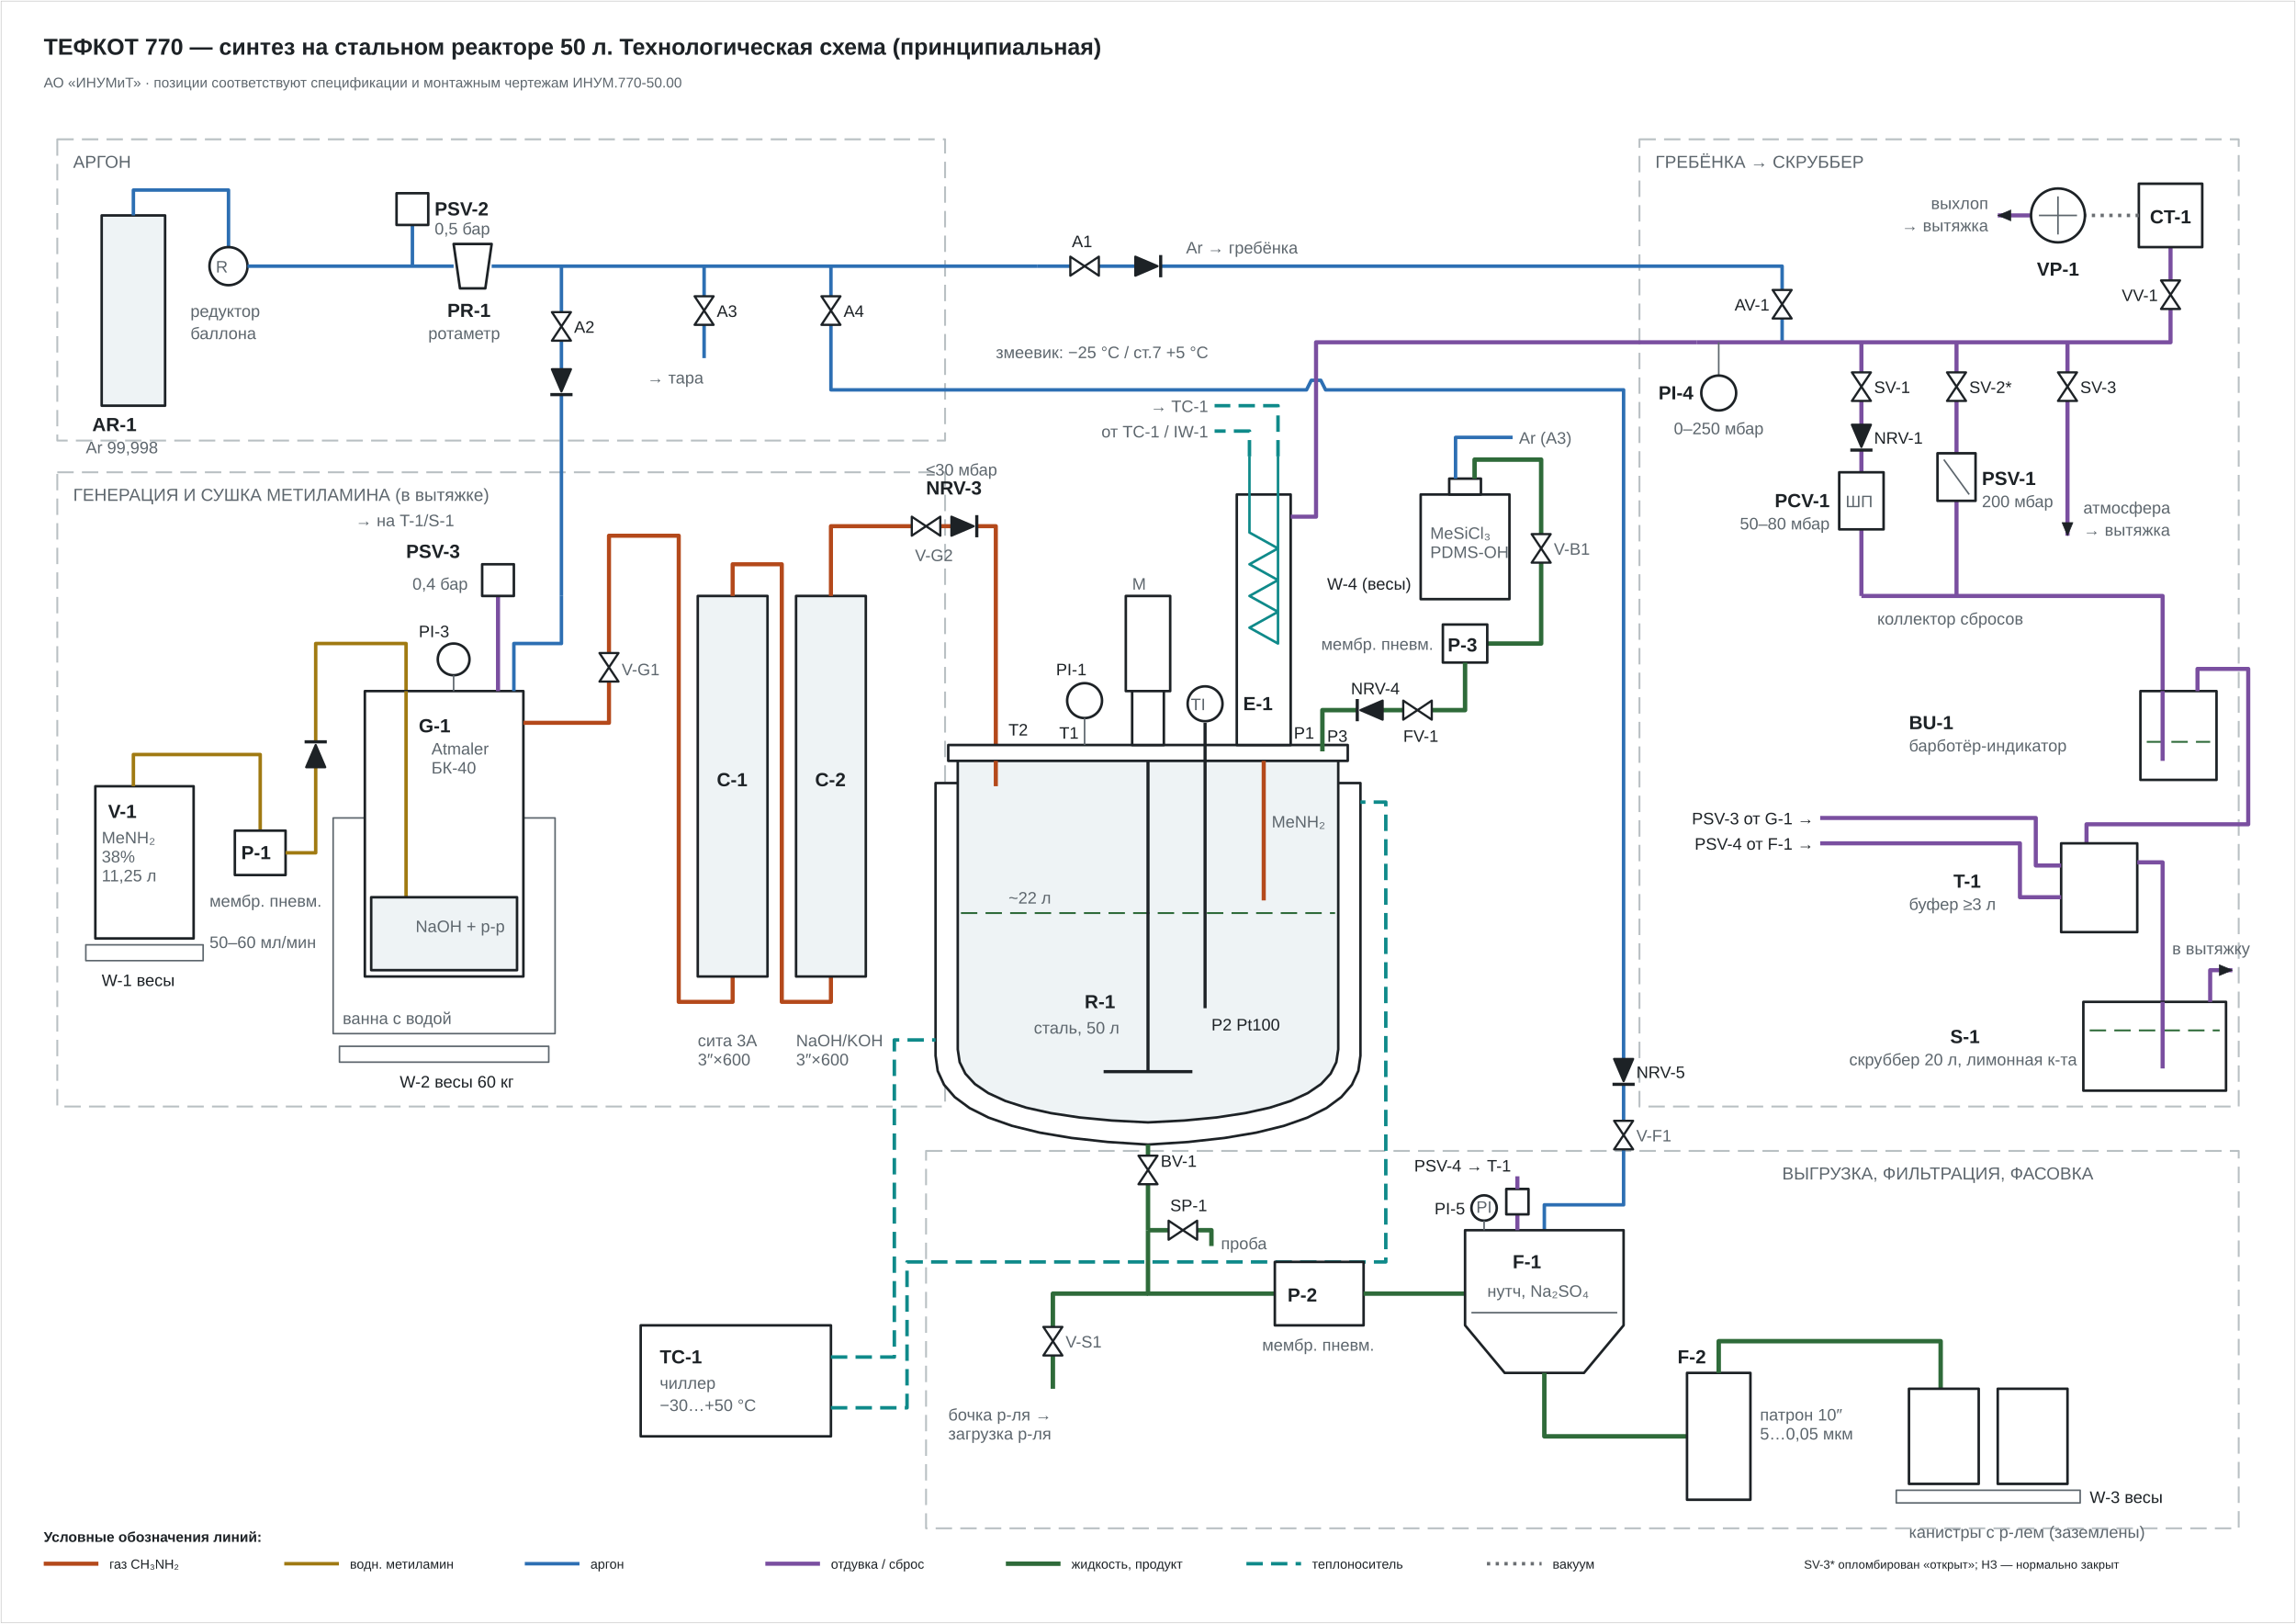
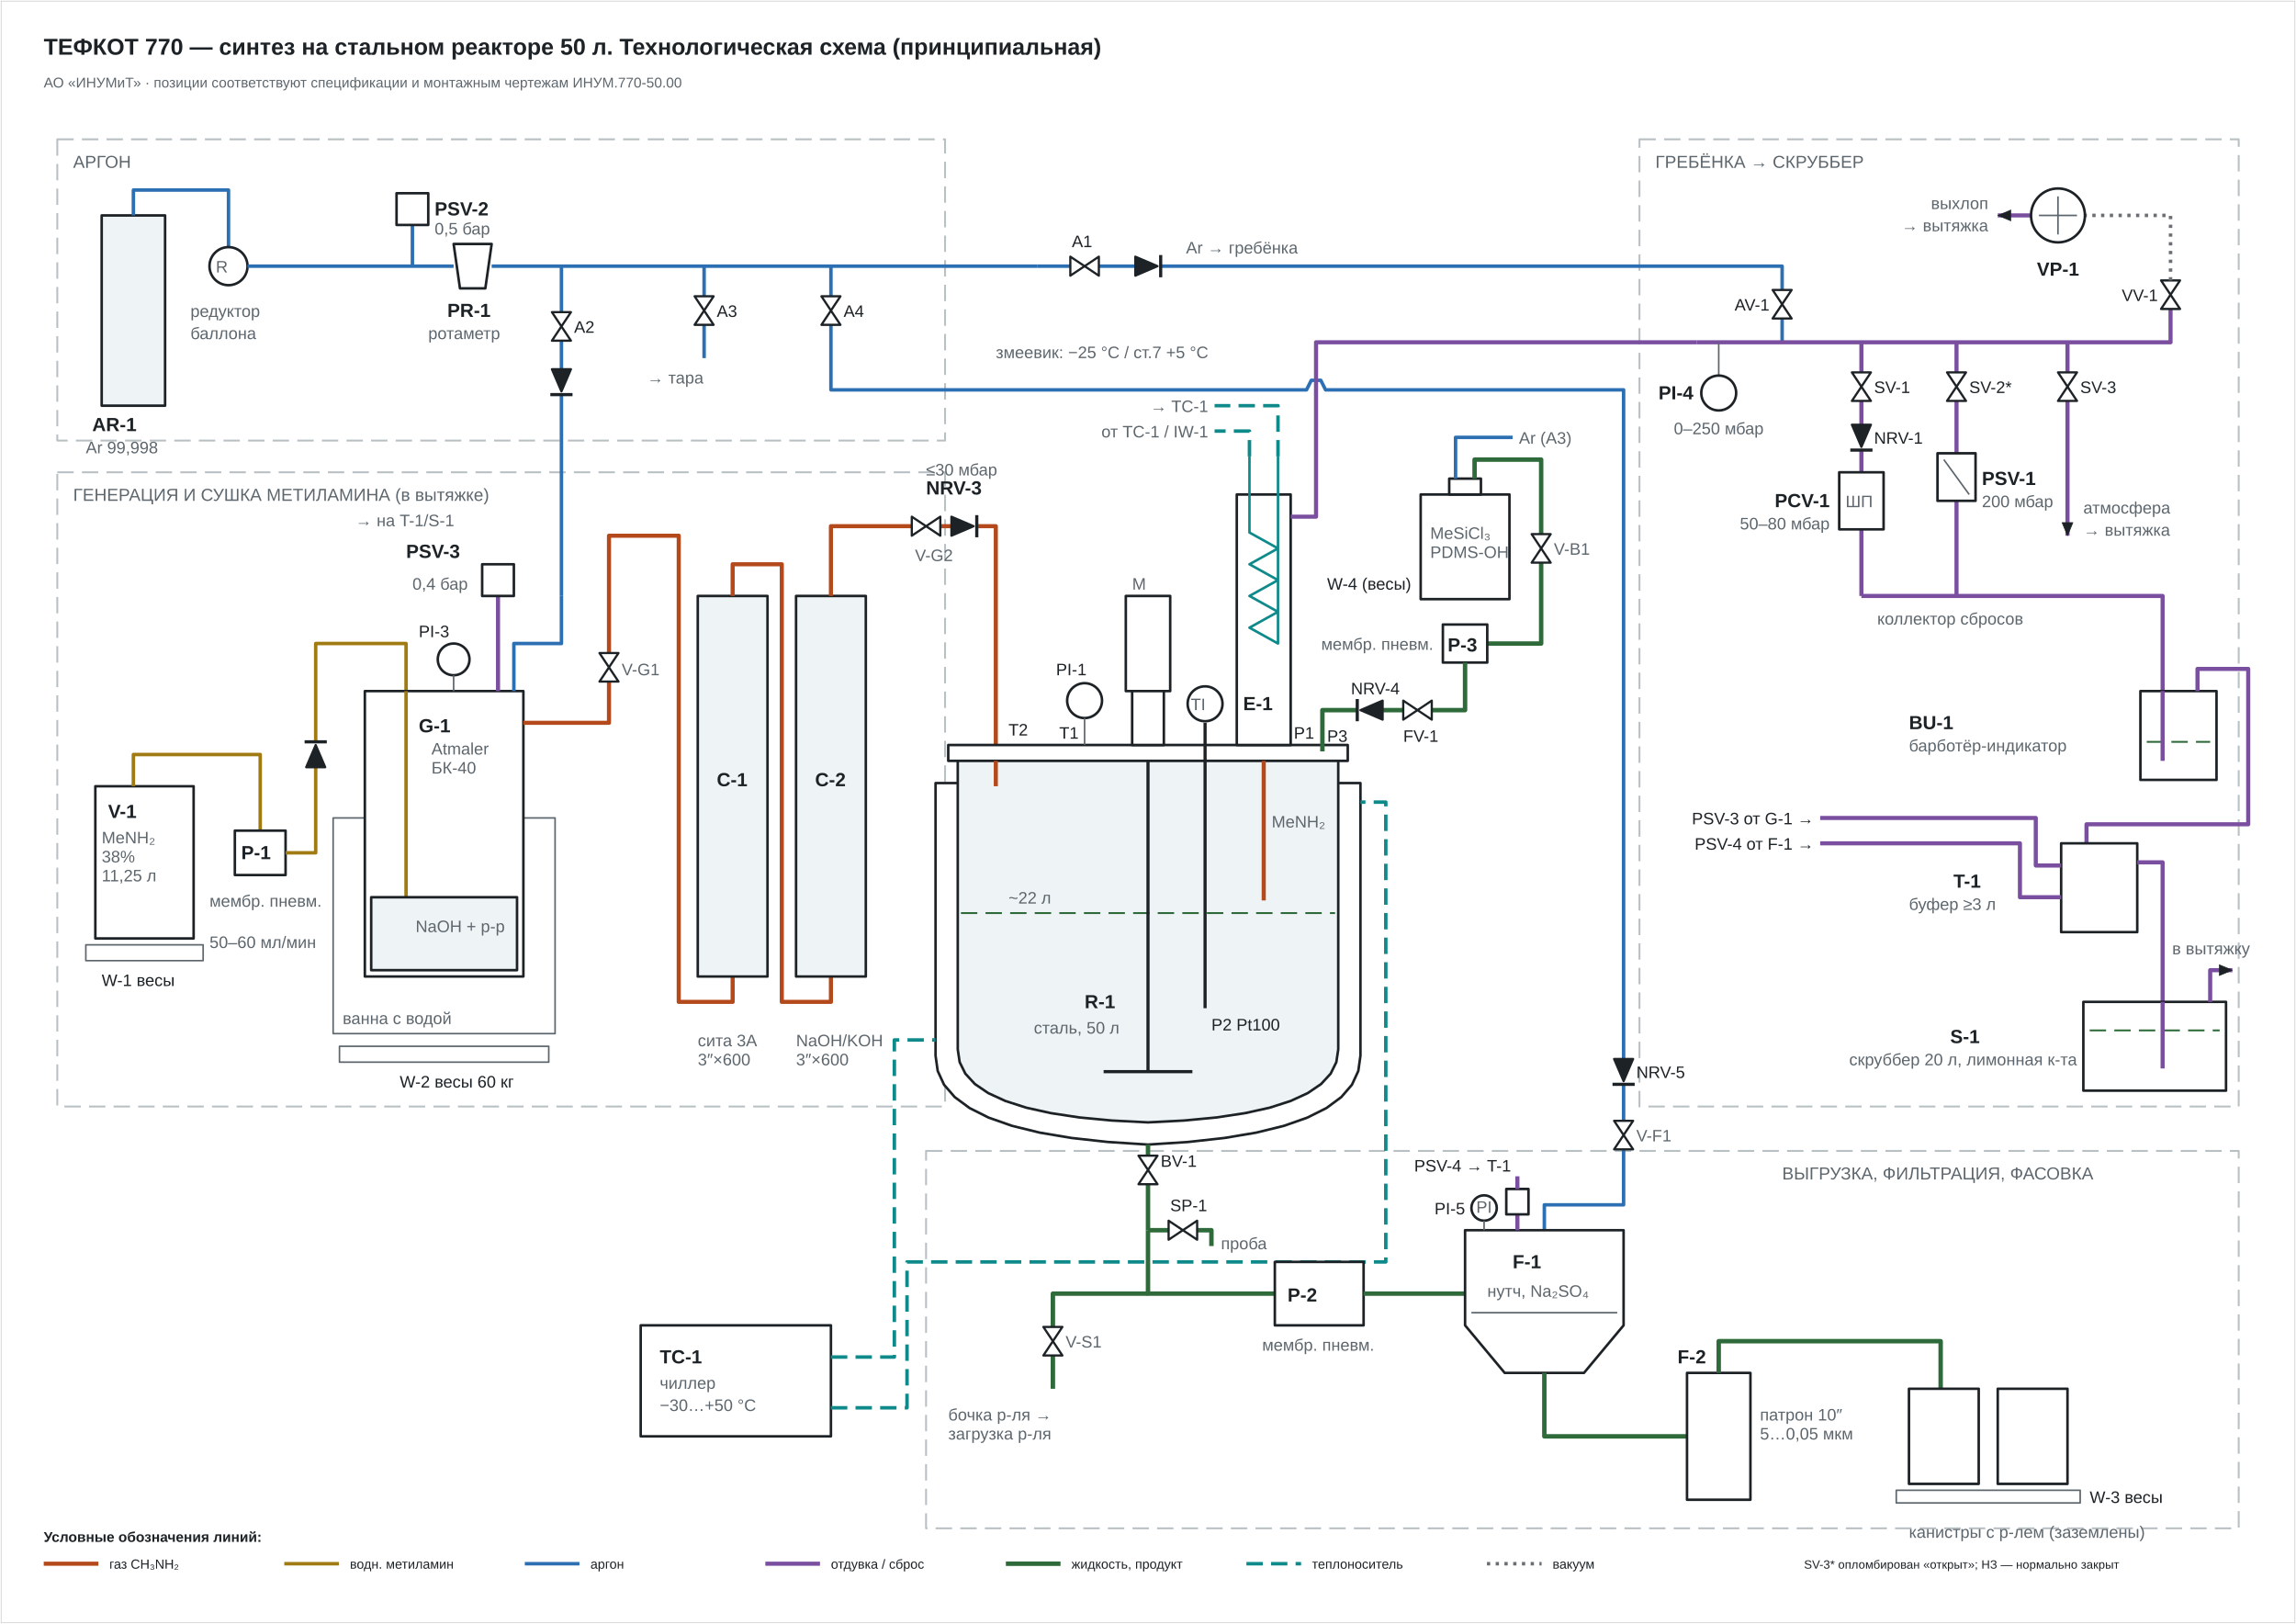
<svg xmlns="http://www.w3.org/2000/svg" viewBox="0 0 420.0 297.0" width="420.0mm" height="297.0mm" font-family="Arial, 'Liberation Sans', sans-serif">
  <rect width="100%" height="100%" fill="#fff" />
  <path d="M0.20,0.20 L419.80,0.20 L419.80,296.80 L0.20,296.80 Z" fill="none" stroke="#bbbbbb" stroke-width="0.1" stroke-linejoin="round" />
  <text x="8.00" y="10.00" font-size="4.2" text-anchor="start" fill="#1d2226" font-weight="bold">ТЕФКОТ 770 — синтез на стальном реакторе 50 л. Технологическая схема (принципиальная)</text>
  <text x="8.00" y="16.00" font-size="2.6" text-anchor="start" fill="#5d666d">АО «ИНУМиТ» · позиции соответствуют спецификации и монтажным чертежам ИНУМ.770-50.00</text>
  <path d="M10.48,25.48 L172.88,25.48 L172.88,80.58 L10.48,80.58 Z" fill="none" stroke="#b9c0c3" stroke-width="0.348" stroke-dasharray="3 1.5" stroke-linejoin="round" />
  <text x="13.38" y="30.70" font-size="3.19" text-anchor="start" fill="#5d666d">АРГОН</text>
  <path d="M10.48,86.38 L172.88,86.38 L172.88,202.38 L10.48,202.38 Z" fill="none" stroke="#b9c0c3" stroke-width="0.348" stroke-dasharray="3 1.5" stroke-linejoin="round" />
  <text x="13.38" y="91.60" font-size="3.19" text-anchor="start" fill="#5d666d">ГЕНЕРАЦИЯ И СУШКА МЕТИЛАМИНА (в вытяжке)</text>
  <path d="M299.90,25.48 L409.52,25.48 L409.52,202.38 L299.90,202.38 Z" fill="none" stroke="#b9c0c3" stroke-width="0.348" stroke-dasharray="3 1.5" stroke-linejoin="round" />
  <text x="302.80" y="30.70" font-size="3.19" text-anchor="start" fill="#5d666d">ГРЕБЁНКА → СКРУББЕР</text>
  <path d="M169.40,210.50 L409.52,210.50 L409.52,279.52 L169.40,279.52 Z" fill="none" stroke="#b9c0c3" stroke-width="0.348" stroke-dasharray="3 1.5" stroke-linejoin="round" />
  <text x="326.00" y="215.72" font-size="3.19" text-anchor="start" fill="#5d666d">ВЫГРУЗКА, ФИЛЬТРАЦИЯ, ФАСОВКА</text>
  <path d="M18.60,39.40 L30.20,39.40 L30.20,74.20 L18.60,74.20 Z" fill="#eef3f5" stroke="#1d2226" stroke-width="0.464" stroke-linejoin="round" />
  <text x="16.86" y="78.84" font-size="3.48" text-anchor="start" fill="#1d2226" font-weight="bold">AR-1</text>
  <text x="15.70" y="82.90" font-size="3.045" text-anchor="start" fill="#5d666d">Ar 99,998</text>
  <path d="M24.40,39.40 L24.40,34.76 L41.80,34.76 L41.80,45.20" fill="none" stroke="#2d6fb3" stroke-width="0.638" stroke-linejoin="round" />
  <circle cx="41.80" cy="48.68" r="3.48" fill="#ffffff" stroke="#1d2226" stroke-width="0.464" />
  <text x="39.48" y="49.84" font-size="3.045" text-anchor="start" fill="#5d666d">R</text>
  <text x="34.84" y="57.96" font-size="3.045" text-anchor="start" fill="#5d666d">редуктор</text>
  <text x="34.84" y="62.02" font-size="3.045" text-anchor="start" fill="#5d666d">баллона</text>
  <path d="M45.28,48.68 L82.98,48.68" fill="none" stroke="#2d6fb3" stroke-width="0.638" stroke-linejoin="round" />
  <path d="M75.44,48.68 L75.44,41.14" fill="none" stroke="#2d6fb3" stroke-width="0.638" stroke-linejoin="round" />
  <path d="M72.54,35.34 L78.34,35.34 L78.34,41.14 L72.54,41.14 Z" fill="#ffffff" stroke="#1d2226" stroke-width="0.464" stroke-linejoin="round" />
  <text x="79.50" y="39.40" font-size="3.48" text-anchor="start" fill="#1d2226" font-weight="bold">PSV-2</text>
  <text x="79.50" y="42.88" font-size="3.045" text-anchor="start" fill="#5d666d">0,5 бар</text>
  <path d="M82.98,44.62 L89.94,44.62 L88.78,52.74 L84.14,52.74 Z" fill="#ffffff" stroke="#1d2226" stroke-width="0.464" stroke-linejoin="round" />
  <text x="81.82" y="57.96" font-size="3.48" text-anchor="start" fill="#1d2226" font-weight="bold">PR-1</text>
  <text x="78.34" y="62.02" font-size="3.045" text-anchor="start" fill="#5d666d">ротаметр</text>
  <path d="M89.94,48.68 L169.40,48.68 L189.70,48.68" fill="none" stroke="#2d6fb3" stroke-width="0.638" stroke-linejoin="round" />
  <path d="M102.70,48.68 L102.70,57.09" fill="none" stroke="#2d6fb3" stroke-width="0.638" stroke-linejoin="round" />
  <path d="M102.70,62.31 L102.70,67.53" fill="none" stroke="#2d6fb3" stroke-width="0.638" stroke-linejoin="round" />
  <path d="M102.70,72.17 L102.70,109.00" fill="none" stroke="#2d6fb3" stroke-width="0.638" stroke-linejoin="round" />
  <path d="M100.96,57.09 L104.44,62.31 L100.96,62.31 L104.44,57.09 Z" fill="#ffffff" stroke="#1d2226" stroke-width="0.406" stroke-linejoin="round" />
  <text x="105.02" y="60.86" font-size="3.045" text-anchor="start" fill="#1d2226">A2</text>
  <path d="M100.96,67.53 L102.70,71.59 L104.44,67.53 Z" fill="#1d2226" stroke="#1d2226" stroke-width="0.406" stroke-linejoin="round" />
  <path d="M100.67,72.17 L104.73,72.17" fill="none" stroke="#1d2226" stroke-width="0.58" stroke-linejoin="round" />
  <path d="M128.80,48.68 L128.80,54.19" fill="none" stroke="#2d6fb3" stroke-width="0.638" stroke-linejoin="round" />
  <path d="M128.80,59.41 L128.80,65.50" fill="none" stroke="#2d6fb3" stroke-width="0.638" stroke-linejoin="round" />
  <path d="M127.06,54.19 L130.54,59.41 L127.06,59.41 L130.54,54.19 Z" fill="#ffffff" stroke="#1d2226" stroke-width="0.406" stroke-linejoin="round" />
  <text x="131.12" y="57.96" font-size="3.045" text-anchor="start" fill="#1d2226">A3</text>
  <text x="118.36" y="70.14" font-size="3.045" text-anchor="start" fill="#5d666d">→ тара</text>
  <path d="M152.00,48.68 L152.00,54.19" fill="none" stroke="#2d6fb3" stroke-width="0.638" stroke-linejoin="round" />
  <path d="M152.00,59.41 L152.00,71.30 L239.00,71.30 L239.87,69.56 L241.61,69.56 L242.48,71.30 L297.00,71.30 L297.00,193.68" fill="none" stroke="#2d6fb3" stroke-width="0.638" stroke-linejoin="round" />
  <path d="M297.00,198.32 L297.00,204.99" fill="none" stroke="#2d6fb3" stroke-width="0.638" stroke-linejoin="round" />
  <path d="M297.00,210.21 L297.00,220.36 L282.50,220.36 L282.50,225.00" fill="none" stroke="#2d6fb3" stroke-width="0.638" stroke-linejoin="round" />
  <path d="M150.26,54.19 L153.74,59.41 L150.26,59.41 L153.74,54.19 Z" fill="#ffffff" stroke="#1d2226" stroke-width="0.406" stroke-linejoin="round" />
  <text x="154.32" y="57.96" font-size="3.045" text-anchor="start" fill="#1d2226">A4</text>
  <path d="M295.26,193.68 L297.00,197.74 L298.74,193.68 Z" fill="#1d2226" stroke="#1d2226" stroke-width="0.406" stroke-linejoin="round" />
  <path d="M294.97,198.32 L299.03,198.32" fill="none" stroke="#1d2226" stroke-width="0.58" stroke-linejoin="round" />
  <text x="299.32" y="197.16" font-size="3.045" text-anchor="start" fill="#1d2226">NRV-5</text>
  <path d="M295.26,204.99 L298.74,210.21 L295.26,210.21 L298.74,204.99 Z" fill="#ffffff" stroke="#1d2226" stroke-width="0.406" stroke-linejoin="round" />
  <text x="299.32" y="208.76" font-size="3.045" text-anchor="start" fill="#5d666d">V-F1</text>
  <path d="M189.70,48.68 L195.79,48.68" fill="none" stroke="#2d6fb3" stroke-width="0.638" stroke-linejoin="round" />
  <path d="M201.01,48.68 L207.68,48.68" fill="none" stroke="#2d6fb3" stroke-width="0.638" stroke-linejoin="round" />
  <path d="M212.32,48.68 L326.00,48.68 L326.00,53.03" fill="none" stroke="#2d6fb3" stroke-width="0.638" stroke-linejoin="round" />
  <path d="M326.00,58.25 L326.00,62.60" fill="none" stroke="#2d6fb3" stroke-width="0.638" stroke-linejoin="round" />
  <path d="M195.79,46.94 L201.01,50.42 L201.01,46.94 L195.79,50.42 Z" fill="#ffffff" stroke="#1d2226" stroke-width="0.406" stroke-linejoin="round" />
  <text x="196.08" y="45.20" font-size="3.045" text-anchor="start" fill="#1d2226">A1</text>
  <path d="M207.68,46.94 L211.74,48.68 L207.68,50.42 Z" fill="#1d2226" stroke="#1d2226" stroke-width="0.406" stroke-linejoin="round" />
  <path d="M212.32,46.65 L212.32,50.71" fill="none" stroke="#1d2226" stroke-width="0.58" stroke-linejoin="round" />
  <text x="216.96" y="46.36" font-size="3.045" text-anchor="start" fill="#5d666d">Ar → гребёнка</text>
  <path d="M17.44,143.80 L35.42,143.80 L35.42,171.64 L17.44,171.64 Z" fill="#ffffff" stroke="#1d2226" stroke-width="0.464" stroke-linejoin="round" />
  <text x="19.76" y="149.60" font-size="3.48" text-anchor="start" fill="#1d2226" font-weight="bold">V-1</text>
  <text x="18.60" y="154.24" font-size="3.045" text-anchor="start" fill="#5d666d">MeNH₂</text>
  <text x="18.60" y="157.72" font-size="3.045" text-anchor="start" fill="#5d666d">38%</text>
  <text x="18.60" y="161.20" font-size="3.045" text-anchor="start" fill="#5d666d">11,25 л</text>
  <path d="M15.70,172.80 L37.16,172.80 L37.16,175.70 L15.70,175.70 Z" fill="none" stroke="#5d666d" stroke-width="0.29" stroke-linejoin="round" />
  <text x="18.60" y="180.34" font-size="3.045" text-anchor="start" fill="#1d2226">W-1 весы</text>
  <path d="M24.40,143.80 L24.40,138.00 L47.60,138.00 L47.60,151.92" fill="none" stroke="#a07a12" stroke-width="0.638" stroke-linejoin="round" />
  <path d="M42.96,151.92 L52.24,151.92 L52.24,160.04 L42.96,160.04 Z" fill="#ffffff" stroke="#1d2226" stroke-width="0.464" stroke-linejoin="round" />
  <text x="44.12" y="157.14" font-size="3.48" text-anchor="start" fill="#1d2226" font-weight="bold">P-1</text>
  <text x="38.32" y="165.84" font-size="3.045" text-anchor="start" fill="#5d666d">мембр. пневм.</text>
  <text x="38.32" y="173.38" font-size="3.045" text-anchor="start" fill="#5d666d">50–60 мл/мин</text>
  <path d="M52.24,155.98 L57.75,155.98 L57.75,140.32" fill="none" stroke="#a07a12" stroke-width="0.638" stroke-linejoin="round" />
  <path d="M57.75,135.68 L57.75,117.70 L74.28,117.70 L74.28,126.40" fill="none" stroke="#a07a12" stroke-width="0.638" stroke-linejoin="round" />
  <path d="M56.01,140.32 L57.75,136.26 L59.49,140.32 Z" fill="#1d2226" stroke="#1d2226" stroke-width="0.406" stroke-linejoin="round" />
  <path d="M55.72,135.68 L59.78,135.68" fill="none" stroke="#1d2226" stroke-width="0.58" stroke-linejoin="round" />
  <path d="M60.94,149.60 L101.54,149.60 L101.54,189.04 L60.94,189.04 Z" fill="none" stroke="#5d666d" stroke-width="0.29" stroke-linejoin="round" />
  <text x="62.68" y="187.30" font-size="3.045" text-anchor="start" fill="#5d666d">ванна с водой</text>
  <path d="M66.74,126.40 L95.74,126.40 L95.74,178.60 L66.74,178.60 Z" fill="#ffffff" stroke="#1d2226" stroke-width="0.464" stroke-linejoin="round" />
  <path d="M74.28,126.40 L74.28,172.80" fill="none" stroke="#a07a12" stroke-width="0.638" stroke-linejoin="round" />
  <path d="M67.90,164.10 L94.58,164.10 L94.58,177.44 L67.90,177.44 Z" fill="#eef3f5" stroke="#1d2226" stroke-width="0.464" stroke-linejoin="round" />
  <text x="76.02" y="170.48" font-size="3.045" text-anchor="start" fill="#5d666d">NaOH + р-р</text>
  <text x="76.60" y="133.94" font-size="3.48" text-anchor="start" fill="#1d2226" font-weight="bold">G-1</text>
  <text x="78.92" y="138.00" font-size="3.045" text-anchor="start" fill="#5d666d">Atmaler</text>
  <text x="78.92" y="141.48" font-size="3.045" text-anchor="start" fill="#5d666d">БК-40</text>
  <path d="M62.10,191.36 L100.38,191.36 L100.38,194.26 L62.10,194.26 Z" fill="none" stroke="#5d666d" stroke-width="0.29" stroke-linejoin="round" />
  <text x="73.12" y="198.90" font-size="3.045" text-anchor="start" fill="#1d2226">W-2 весы 60 кг</text>
  <path d="M91.10,126.40 L91.10,117.70 L91.10,109.00" fill="none" stroke="#7a4fa0" stroke-width="0.754" stroke-linejoin="round" />
  <path d="M88.20,103.20 L94.00,103.20 L94.00,109.00 L88.20,109.00 Z" fill="#ffffff" stroke="#1d2226" stroke-width="0.464" stroke-linejoin="round" />
  <text x="74.28" y="102.04" font-size="3.48" text-anchor="start" fill="#1d2226" font-weight="bold">PSV-3</text>
  <text x="75.44" y="107.84" font-size="3.045" text-anchor="start" fill="#5d666d">0,4 бар</text>
  <text x="65.00" y="96.24" font-size="3.045" text-anchor="start" fill="#5d666d">→ на T-1/S-1</text>
  <circle cx="82.98" cy="120.60" r="2.90" fill="#ffffff" stroke="#1d2226" stroke-width="0.464" />
  <path d="M82.98,123.50 L82.98,126.40" fill="none" stroke="#5d666d" stroke-width="0.29" stroke-linejoin="round" />
  <text x="76.60" y="116.54" font-size="3.045" text-anchor="start" fill="#1d2226">PI-3</text>
  <path d="M102.70,109.00 L102.70,117.70 L94.00,117.70 L94.00,126.40" fill="none" stroke="#2d6fb3" stroke-width="0.638" stroke-linejoin="round" />
  <path d="M95.74,132.20 L111.40,132.20 L111.40,124.66" fill="none" stroke="#b4491b" stroke-width="0.754" stroke-linejoin="round" />
  <path d="M111.40,119.44 L111.40,97.98 L124.16,97.98 L124.16,183.24 L134.02,183.24 L134.02,178.60" fill="none" stroke="#b4491b" stroke-width="0.754" stroke-linejoin="round" />
  <path d="M109.66,119.44 L113.14,124.66 L109.66,124.66 L113.14,119.44 Z" fill="#ffffff" stroke="#1d2226" stroke-width="0.406" stroke-linejoin="round" />
  <text x="113.72" y="123.50" font-size="3.045" text-anchor="start" fill="#5d666d">V-G1</text>
  <path d="M127.64,109.00 L140.40,109.00 L140.40,178.60 L127.64,178.60 Z" fill="#eef3f5" stroke="#1d2226" stroke-width="0.464" stroke-linejoin="round" />
  <text x="131.12" y="143.80" font-size="3.48" text-anchor="start" fill="#1d2226" font-weight="bold">C-1</text>
  <text x="127.64" y="191.36" font-size="3.045" text-anchor="start" fill="#5d666d">сита 3A</text>
  <text x="127.64" y="194.84" font-size="3.045" text-anchor="start" fill="#5d666d">3″×600</text>
  <path d="M134.02,109.00 L134.02,103.20 L143.01,103.20 L143.01,183.24 L152.00,183.24 L152.00,178.60" fill="none" stroke="#b4491b" stroke-width="0.754" stroke-linejoin="round" />
  <path d="M145.62,109.00 L158.38,109.00 L158.38,178.60 L145.62,178.60 Z" fill="#eef3f5" stroke="#1d2226" stroke-width="0.464" stroke-linejoin="round" />
  <text x="149.10" y="143.80" font-size="3.48" text-anchor="start" fill="#1d2226" font-weight="bold">C-2</text>
  <text x="145.62" y="191.36" font-size="3.045" text-anchor="start" fill="#5d666d">NaOH/KOH</text>
  <text x="145.62" y="194.84" font-size="3.045" text-anchor="start" fill="#5d666d">3″×600</text>
  <path d="M152.00,109.00 L152.00,96.24 L166.79,96.24" fill="none" stroke="#b4491b" stroke-width="0.754" stroke-linejoin="round" />
  <path d="M172.01,96.24 L174.04,96.24" fill="none" stroke="#b4491b" stroke-width="0.754" stroke-linejoin="round" />
  <path d="M178.68,96.24 L182.16,96.24 L182.16,136.26" fill="none" stroke="#b4491b" stroke-width="0.754" stroke-linejoin="round" />
  <path d="M166.79,94.50 L172.01,97.98 L172.01,94.50 L166.79,97.98 Z" fill="#ffffff" stroke="#1d2226" stroke-width="0.406" stroke-linejoin="round" />
  <text x="167.37" y="102.62" font-size="3.045" text-anchor="start" fill="#5d666d">V-G2</text>
  <path d="M174.04,94.50 L178.10,96.24 L174.04,97.98 Z" fill="#1d2226" stroke="#1d2226" stroke-width="0.406" stroke-linejoin="round" />
  <path d="M178.68,94.21 L178.68,98.27" fill="none" stroke="#1d2226" stroke-width="0.58" stroke-linejoin="round" />
  <text x="169.40" y="90.44" font-size="3.48" text-anchor="start" fill="#1d2226" font-weight="bold">NRV-3</text>
  <text x="169.40" y="86.96" font-size="3.045" text-anchor="start" fill="#5d666d">≤30 мбар</text>
  <path d="M171.14,143.22 L171.14,193.10 L171.53,195.87 L172.69,198.39 L174.64,200.65 L177.36,202.66 L180.85,204.41 L185.13,205.91 L190.18,207.15 L196.01,208.13 L202.62,208.86 L210.00,209.34 L217.38,208.86 L223.99,208.13 L229.82,207.15 L234.87,205.91 L239.14,204.41 L242.64,202.66 L245.36,200.65 L247.31,198.39 L248.47,195.87 L248.86,193.10 L248.86,143.22 Z" fill="#ffffff" stroke="#1d2226" stroke-width="0.464" stroke-linejoin="round" />
  <path d="M175.20,138.00 L175.20,191.94 L175.55,194.27 L176.59,196.37 L178.33,198.26 L180.77,199.92 L183.90,201.36 L187.73,202.59 L192.25,203.59 L197.47,204.38 L203.39,204.94 L210.00,205.28 L216.61,204.94 L222.53,204.38 L227.75,203.59 L232.27,202.59 L236.10,201.36 L239.23,199.92 L241.67,198.26 L243.41,196.37 L244.45,194.27 L244.80,191.94 L244.80,138.00 Z" fill="#eef3f5" stroke="#1d2226" stroke-width="0.464" stroke-linejoin="round" />
  <path d="M173.46,136.26 L246.54,136.26 L246.54,139.16 L173.46,139.16 Z" fill="#ffffff" stroke="#1d2226" stroke-width="0.464" stroke-linejoin="round" />
  <path d="M175.78,167.00 L244.22,167.00" fill="none" stroke="#2f6b3a" stroke-width="0.348" stroke-dasharray="3 1.5" stroke-linejoin="round" />
  <text x="184.48" y="165.26" font-size="3.045" text-anchor="start" fill="#5d666d">~22 л</text>
  <text x="198.40" y="184.40" font-size="3.48" text-anchor="start" fill="#1d2226" font-weight="bold">R-1</text>
  <text x="189.12" y="189.04" font-size="3.045" text-anchor="start" fill="#5d666d">сталь, 50 л</text>
  <path d="M182.16,139.16 L182.16,143.80" fill="none" stroke="#b4491b" stroke-width="0.754" stroke-linejoin="round" />
  <path d="M231.17,139.16 L231.17,164.68" fill="none" stroke="#b4491b" stroke-width="0.754" stroke-linejoin="round" />
  <text x="232.62" y="151.34" font-size="3.045" text-anchor="start" fill="#5d666d">MeNH₂</text>
  <text x="184.48" y="134.52" font-size="3.045" text-anchor="start" fill="#1d2226">T2</text>
  <circle cx="198.40" cy="128.14" r="3.19" fill="#ffffff" stroke="#1d2226" stroke-width="0.464" />
  <path d="M198.40,131.33 L198.40,136.26" fill="none" stroke="#5d666d" stroke-width="0.29" stroke-linejoin="round" />
  <text x="193.18" y="123.50" font-size="3.045" text-anchor="start" fill="#1d2226">PI-1</text>
  <text x="193.76" y="135.10" font-size="3.045" text-anchor="start" fill="#1d2226">T1</text>
  <path d="M205.94,109.00 L214.06,109.00 L214.06,126.40 L205.94,126.40 Z" fill="#ffffff" stroke="#1d2226" stroke-width="0.464" stroke-linejoin="round" />
  <text x="207.10" y="107.84" font-size="3.045" text-anchor="start" fill="#5d666d">M</text>
  <path d="M207.10,126.40 L212.90,126.40 L212.90,136.26 L207.10,136.26 Z" fill="#ffffff" stroke="#1d2226" stroke-width="0.464" stroke-linejoin="round" />
  <path d="M210.00,139.16 L210.00,196.00" fill="none" stroke="#1d2226" stroke-width="0.58" stroke-linejoin="round" />
  <path d="M201.88,196.00 L218.12,196.00" fill="none" stroke="#1d2226" stroke-width="0.58" stroke-linejoin="round" />
  <path d="M220.44,132.20 L220.44,184.40" fill="none" stroke="#1d2226" stroke-width="0.58" stroke-linejoin="round" />
  <circle cx="220.44" cy="128.72" r="3.19" fill="#ffffff" stroke="#1d2226" stroke-width="0.464" />
  <text x="217.83" y="129.88" font-size="3.045" text-anchor="start" fill="#5d666d">TI</text>
  <text x="221.60" y="188.46" font-size="3.045" text-anchor="start" fill="#1d2226">P2 Pt100</text>
  <path d="M226.24,90.44 L236.10,90.44 L236.10,136.26 L226.24,136.26 Z" fill="#ffffff" stroke="#1d2226" stroke-width="0.464" stroke-linejoin="round" />
  <path d="M228.56,83.48 L228.56,97.40 L233.78,100.30 L228.56,103.20 L233.78,106.10 L228.56,109.00 L233.78,111.90 L228.56,114.80 L233.78,117.70 L233.78,83.48" fill="none" stroke="#0f8a8a" stroke-width="0.464" stroke-linejoin="round" />
  <path d="M228.56,83.48 L228.56,78.84 L222.18,78.84" fill="none" stroke="#0f8a8a" stroke-width="0.638" stroke-dasharray="3 1.5" stroke-linejoin="round" />
  <path d="M233.78,83.48 L233.78,74.20 L222.18,74.20" fill="none" stroke="#0f8a8a" stroke-width="0.638" stroke-dasharray="3 1.5" stroke-linejoin="round" />
  <text x="221.02" y="75.36" font-size="3.045" text-anchor="end" fill="#5d666d">→ TC-1</text>
  <text x="221.02" y="80.00" font-size="3.045" text-anchor="end" fill="#5d666d">от TC-1 / IW-1</text>
  <text x="227.40" y="129.88" font-size="3.48" text-anchor="start" fill="#1d2226" font-weight="bold">E-1</text>
  <text x="182.16" y="65.50" font-size="3.045" text-anchor="start" fill="#5d666d">змеевик: −25 °C / ст.7 +5 °C</text>
  <text x="236.68" y="135.10" font-size="3.045" text-anchor="start" fill="#1d2226">P1</text>
  <path d="M259.88,90.44 L276.12,90.44 L276.12,109.58 L259.88,109.58 Z" fill="#ffffff" stroke="#1d2226" stroke-width="0.464" stroke-linejoin="round" />
  <path d="M265.10,87.54 L270.90,87.54 L270.90,90.44 L265.10,90.44 Z" fill="#ffffff" stroke="#1d2226" stroke-width="0.464" stroke-linejoin="round" />
  <text x="261.62" y="98.56" font-size="3.045" text-anchor="start" fill="#5d666d">MeSiCl₃</text>
  <text x="261.62" y="102.04" font-size="3.045" text-anchor="start" fill="#5d666d">PDMS-OH</text>
  <text x="258.14" y="107.84" font-size="3.045" text-anchor="end" fill="#1d2226">W-4 (весы)</text>
  <path d="M266.26,87.54 L266.26,80.00 L276.70,80.00" fill="none" stroke="#2d6fb3" stroke-width="0.638" stroke-linejoin="round" />
  <text x="277.86" y="81.16" font-size="3.045" text-anchor="start" fill="#5d666d">Ar (A3)</text>
  <path d="M269.74,87.54 L269.74,84.06 L281.92,84.06 L281.92,97.69" fill="none" stroke="#2f6b3a" stroke-width="0.812" stroke-linejoin="round" />
  <path d="M281.92,102.91 L281.92,117.70 L272.06,117.70" fill="none" stroke="#2f6b3a" stroke-width="0.812" stroke-linejoin="round" />
  <path d="M280.18,97.69 L283.66,102.91 L280.18,102.91 L283.66,97.69 Z" fill="#ffffff" stroke="#1d2226" stroke-width="0.406" stroke-linejoin="round" />
  <text x="284.24" y="101.46" font-size="3.045" text-anchor="start" fill="#5d666d">V-B1</text>
  <path d="M263.94,114.22 L272.06,114.22 L272.06,121.18 L263.94,121.18 Z" fill="#ffffff" stroke="#1d2226" stroke-width="0.464" stroke-linejoin="round" />
  <text x="264.81" y="119.15" font-size="3.48" text-anchor="start" fill="#1d2226" font-weight="bold">P-3</text>
  <text x="262.20" y="118.86" font-size="3.045" text-anchor="end" fill="#5d666d">мембр. пневм.</text>
  <path d="M268.00,121.18 L268.00,129.88 L261.91,129.88" fill="none" stroke="#2f6b3a" stroke-width="0.812" stroke-linejoin="round" />
  <path d="M256.69,129.88 L252.92,129.88" fill="none" stroke="#2f6b3a" stroke-width="0.812" stroke-linejoin="round" />
  <path d="M248.28,129.88 L241.90,129.88 L241.90,137.42" fill="none" stroke="#2f6b3a" stroke-width="0.812" stroke-linejoin="round" />
  <path d="M256.69,128.14 L261.91,131.62 L261.91,128.14 L256.69,131.62 Z" fill="#ffffff" stroke="#1d2226" stroke-width="0.406" stroke-linejoin="round" />
  <text x="256.69" y="135.68" font-size="3.045" text-anchor="start" fill="#1d2226">FV-1</text>
  <path d="M252.92,128.14 L248.86,129.88 L252.92,131.62 Z" fill="#1d2226" stroke="#1d2226" stroke-width="0.406" stroke-linejoin="round" />
  <path d="M248.28,127.85 L248.28,131.91" fill="none" stroke="#1d2226" stroke-width="0.58" stroke-linejoin="round" />
  <text x="247.12" y="126.98" font-size="3.045" text-anchor="start" fill="#1d2226">NRV-4</text>
  <text x="242.77" y="135.68" font-size="3.045" text-anchor="start" fill="#1d2226">P3</text>
  <path d="M236.10,94.50 L240.74,94.50 L240.74,62.60 L310.34,62.60" fill="none" stroke="#7a4fa0" stroke-width="0.754" stroke-linejoin="round" />
  <path d="M117.20,242.40 L152.00,242.40 L152.00,262.70 L117.20,262.70 Z" fill="#ffffff" stroke="#1d2226" stroke-width="0.464" stroke-linejoin="round" />
  <text x="120.68" y="249.36" font-size="3.48" text-anchor="start" fill="#1d2226" font-weight="bold">TC-1</text>
  <text x="120.68" y="254.00" font-size="3.045" text-anchor="start" fill="#5d666d">чиллер</text>
  <text x="120.68" y="258.06" font-size="3.045" text-anchor="start" fill="#5d666d">−30…+50 °C</text>
  <path d="M152.00,248.20 L163.60,248.20 L163.60,190.20 L171.14,190.20" fill="none" stroke="#0f8a8a" stroke-width="0.638" stroke-dasharray="3 1.5" stroke-linejoin="round" />
  <path d="M152.00,257.48 L165.92,257.48 L165.92,230.80 L253.50,230.80 L253.50,146.70 L248.86,146.70" fill="none" stroke="#0f8a8a" stroke-width="0.638" stroke-dasharray="3 1.5" stroke-linejoin="round" />
  <path d="M310.34,62.60 L397.05,62.60 L397.05,56.51" fill="none" stroke="#7a4fa0" stroke-width="0.754" stroke-linejoin="round" />
-   <path d="M397.05,51.29 L397.05,45.20" fill="none" stroke="#7a4fa0" stroke-width="0.754" stroke-linejoin="round" />
  <path d="M314.40,62.60 L314.40,68.69" fill="none" stroke="#5d666d" stroke-width="0.29" stroke-linejoin="round" />
  <circle cx="314.40" cy="71.88" r="3.19" fill="#ffffff" stroke="#1d2226" stroke-width="0.464" />
  <text x="309.76" y="73.04" font-size="3.48" text-anchor="end" fill="#1d2226" font-weight="bold">PI-4</text>
  <text x="314.40" y="79.42" font-size="3.045" text-anchor="middle" fill="#5d666d">0–250 мбар</text>
  <path d="M324.26,53.03 L327.74,58.25 L324.26,58.25 L327.74,53.03 Z" fill="#ffffff" stroke="#1d2226" stroke-width="0.406" stroke-linejoin="round" />
  <text x="323.68" y="56.80" font-size="3.045" text-anchor="end" fill="#1d2226">AV-1</text>
  <path d="M340.50,62.60 L340.50,68.11" fill="none" stroke="#7a4fa0" stroke-width="0.754" stroke-linejoin="round" />
  <path d="M340.50,73.33 L340.50,77.68" fill="none" stroke="#7a4fa0" stroke-width="0.754" stroke-linejoin="round" />
  <path d="M340.50,82.32 L340.50,109.00" fill="none" stroke="#7a4fa0" stroke-width="0.754" stroke-linejoin="round" />
  <path d="M338.76,68.11 L342.24,73.33 L338.76,73.33 L342.24,68.11 Z" fill="#ffffff" stroke="#1d2226" stroke-width="0.406" stroke-linejoin="round" />
  <text x="342.82" y="71.88" font-size="3.045" text-anchor="start" fill="#1d2226">SV-1</text>
  <path d="M338.76,77.68 L340.50,81.74 L342.24,77.68 Z" fill="#1d2226" stroke="#1d2226" stroke-width="0.406" stroke-linejoin="round" />
  <path d="M338.47,82.32 L342.53,82.32" fill="none" stroke="#1d2226" stroke-width="0.58" stroke-linejoin="round" />
  <text x="342.82" y="81.16" font-size="3.045" text-anchor="start" fill="#1d2226">NRV-1</text>
  <path d="M336.44,86.38 L344.56,86.38 L344.56,96.82 L336.44,96.82 Z" fill="#ffffff" stroke="#1d2226" stroke-width="0.464" stroke-linejoin="round" />
  <text x="337.60" y="92.76" font-size="3.045" text-anchor="start" fill="#5d666d">ШП</text>
  <text x="334.70" y="92.76" font-size="3.48" text-anchor="end" fill="#1d2226" font-weight="bold">PCV-1</text>
  <text x="334.70" y="96.82" font-size="3.045" text-anchor="end" fill="#5d666d">50–80 мбар</text>
  <path d="M357.90,62.60 L357.90,68.11" fill="none" stroke="#7a4fa0" stroke-width="0.754" stroke-linejoin="round" />
  <path d="M357.90,73.33 L357.90,109.00" fill="none" stroke="#7a4fa0" stroke-width="0.754" stroke-linejoin="round" />
  <path d="M356.16,68.11 L359.64,73.33 L356.16,73.33 L359.64,68.11 Z" fill="#ffffff" stroke="#1d2226" stroke-width="0.406" stroke-linejoin="round" />
  <text x="360.22" y="71.88" font-size="3.045" text-anchor="start" fill="#1d2226">SV-2*</text>
  <path d="M354.42,82.90 L361.38,82.90 L361.38,91.60 L354.42,91.60 Z" fill="#ffffff" stroke="#1d2226" stroke-width="0.464" stroke-linejoin="round" />
  <path d="M355.58,84.06 L360.22,90.44" fill="none" stroke="#5d666d" stroke-width="0.29" stroke-linejoin="round" />
  <text x="362.54" y="88.70" font-size="3.48" text-anchor="start" fill="#1d2226" font-weight="bold">PSV-1</text>
  <text x="362.54" y="92.76" font-size="3.045" text-anchor="start" fill="#5d666d">200 мбар</text>
  <path d="M378.20,62.60 L378.20,68.11" fill="none" stroke="#7a4fa0" stroke-width="0.754" stroke-linejoin="round" />
  <path d="M378.20,73.33 L378.20,97.98" fill="none" stroke="#7a4fa0" stroke-width="0.754" stroke-linejoin="round" />
  <path d="M378.20,97.98 L377.20,95.58 L379.20,95.58 Z" fill="#1d2226" stroke="#1d2226" stroke-width="0.1" stroke-linejoin="round" />
  <path d="M376.46,68.11 L379.94,73.33 L376.46,73.33 L379.94,68.11 Z" fill="#ffffff" stroke="#1d2226" stroke-width="0.406" stroke-linejoin="round" />
  <text x="380.52" y="71.88" font-size="3.045" text-anchor="start" fill="#1d2226">SV-3</text>
  <text x="381.10" y="93.92" font-size="3.045" text-anchor="start" fill="#5d666d">атмосфера</text>
  <text x="381.10" y="97.98" font-size="3.045" text-anchor="start" fill="#5d666d">→ вытяжка</text>
  <path d="M395.31,51.29 L398.79,56.51 L395.31,56.51 L398.79,51.29 Z" fill="#ffffff" stroke="#1d2226" stroke-width="0.406" stroke-linejoin="round" />
  <text x="394.73" y="55.06" font-size="3.045" text-anchor="end" fill="#1d2226">VV-1</text>
-   <path d="M391.25,33.60 L402.85,33.60 L402.85,45.20 L391.25,45.20 Z" fill="#ffffff" stroke="#1d2226" stroke-width="0.464" stroke-linejoin="round" />
-   <text x="397.05" y="40.85" font-size="3.48" text-anchor="middle" fill="#1d2226" font-weight="bold">CT-1</text>
-   <path d="M391.25,39.40 L381.39,39.40" fill="none" stroke="#6b6f73" stroke-width="0.638" stroke-dasharray="0.6 1" stroke-linejoin="round" />
+   <path d="M397.05,51.29 L397.05,39.40 L381.39,39.40" fill="none" stroke="#6b6f73" stroke-width="0.638" stroke-dasharray="0.6 1" stroke-linejoin="round" />
  <path d="M371.53,39.40 L365.44,39.40" fill="none" stroke="#7a4fa0" stroke-width="0.754" stroke-linejoin="round" />
  <path d="M365.44,39.40 L367.84,38.40 L367.84,40.40 Z" fill="#1d2226" stroke="#1d2226" stroke-width="0.1" stroke-linejoin="round" />
  <text x="363.70" y="38.24" font-size="3.045" text-anchor="end" fill="#5d666d">выхлоп</text>
  <text x="363.70" y="42.30" font-size="3.045" text-anchor="end" fill="#5d666d">→ вытяжка</text>
  <circle cx="376.46" cy="39.40" r="4.93" fill="#ffffff" stroke="#1d2226" stroke-width="0.464" />
  <path d="M372.98,39.40 L379.94,39.40" fill="none" stroke="#5d666d" stroke-width="0.29" stroke-linejoin="round" />
  <path d="M376.46,35.92 L376.46,42.88" fill="none" stroke="#5d666d" stroke-width="0.29" stroke-linejoin="round" />
  <text x="376.46" y="50.42" font-size="3.48" text-anchor="middle" fill="#1d2226" font-weight="bold">VP-1</text>
  <path d="M340.50,109.00 L395.60,109.00 L395.60,139.16" fill="none" stroke="#7a4fa0" stroke-width="0.754" stroke-linejoin="round" />
  <text x="343.40" y="114.22" font-size="3.045" text-anchor="start" fill="#5d666d">коллектор сбросов</text>
  <path d="M391.54,126.40 L405.46,126.40 L405.46,142.64 L391.54,142.64 Z" fill="#ffffff" stroke="#1d2226" stroke-width="0.464" stroke-linejoin="round" />
  <path d="M392.70,135.68 L404.30,135.68" fill="none" stroke="#2f6b3a" stroke-width="0.348" stroke-dasharray="3 1.5" stroke-linejoin="round" />
  <path d="M395.60,126.40 L395.60,139.16" fill="none" stroke="#7a4fa0" stroke-width="0.754" stroke-linejoin="round" />
  <text x="349.20" y="133.36" font-size="3.48" text-anchor="start" fill="#1d2226" font-weight="bold">BU-1</text>
  <text x="349.20" y="137.42" font-size="3.045" text-anchor="start" fill="#5d666d">барботёр-индикатор</text>
  <path d="M401.98,126.40 L401.98,122.34 L411.26,122.34 L411.26,150.76 L381.68,150.76 L381.68,154.24" fill="none" stroke="#7a4fa0" stroke-width="0.754" stroke-linejoin="round" />
  <path d="M377.04,154.24 L390.96,154.24 L390.96,170.48 L377.04,170.48 Z" fill="#ffffff" stroke="#1d2226" stroke-width="0.464" stroke-linejoin="round" />
  <text x="357.32" y="162.36" font-size="3.48" text-anchor="start" fill="#1d2226" font-weight="bold">T-1</text>
  <text x="349.20" y="166.42" font-size="3.045" text-anchor="start" fill="#5d666d">буфер ≥3 л</text>
  <path d="M390.96,157.72 L395.60,157.72 L395.60,195.42" fill="none" stroke="#7a4fa0" stroke-width="0.754" stroke-linejoin="round" />
  <path d="M381.10,183.24 L407.20,183.24 L407.20,199.48 L381.10,199.48 Z" fill="#ffffff" stroke="#1d2226" stroke-width="0.464" stroke-linejoin="round" />
  <path d="M382.26,188.46 L406.04,188.46" fill="none" stroke="#2f6b3a" stroke-width="0.348" stroke-dasharray="3 1.5" stroke-linejoin="round" />
  <path d="M395.60,183.24 L395.60,195.42" fill="none" stroke="#7a4fa0" stroke-width="0.754" stroke-linejoin="round" />
  <text x="356.74" y="190.78" font-size="3.48" text-anchor="start" fill="#1d2226" font-weight="bold">S-1</text>
  <text x="379.94" y="194.84" font-size="3.045" text-anchor="end" fill="#5d666d">скруббер 20 л, лимонная к-та</text>
  <path d="M404.30,183.24 L404.30,177.44 L408.36,177.44" fill="none" stroke="#7a4fa0" stroke-width="0.754" stroke-linejoin="round" />
  <path d="M408.36,177.44 L405.96,178.44 L405.96,176.44 Z" fill="#1d2226" stroke="#1d2226" stroke-width="0.1" stroke-linejoin="round" />
  <text x="397.34" y="174.54" font-size="3.045" text-anchor="start" fill="#5d666d">в вытяжку</text>
  <text x="331.80" y="150.76" font-size="3.045" text-anchor="end" fill="#1d2226">PSV-3 от G-1 →</text>
  <path d="M332.96,149.60 L372.40,149.60 L372.40,158.30 L377.04,158.30" fill="none" stroke="#7a4fa0" stroke-width="0.754" stroke-linejoin="round" />
  <text x="331.80" y="155.40" font-size="3.045" text-anchor="end" fill="#1d2226">PSV-4 от F-1 →</text>
  <path d="M332.96,154.24 L369.50,154.24 L369.50,164.10 L377.04,164.10" fill="none" stroke="#7a4fa0" stroke-width="0.754" stroke-linejoin="round" />
  <path d="M210.00,209.34 L210.00,211.37" fill="none" stroke="#2f6b3a" stroke-width="0.812" stroke-linejoin="round" />
  <path d="M210.00,216.59 L210.00,225.00" fill="none" stroke="#2f6b3a" stroke-width="0.812" stroke-linejoin="round" />
  <path d="M208.26,211.37 L211.74,216.59 L208.26,216.59 L211.74,211.37 Z" fill="#ffffff" stroke="#1d2226" stroke-width="0.406" stroke-linejoin="round" />
  <text x="212.32" y="213.40" font-size="3.045" text-anchor="start" fill="#1d2226">BV-1</text>
  <path d="M210.00,225.00 L210.00,236.60 L233.20,236.60" fill="none" stroke="#2f6b3a" stroke-width="0.812" stroke-linejoin="round" />
  <path d="M210.00,225.00 L213.77,225.00" fill="none" stroke="#2f6b3a" stroke-width="0.812" stroke-linejoin="round" />
  <path d="M218.99,225.00 L221.60,225.00 L221.60,227.90" fill="none" stroke="#2f6b3a" stroke-width="0.812" stroke-linejoin="round" />
  <path d="M213.77,223.26 L218.99,226.74 L218.99,223.26 L213.77,226.74 Z" fill="#ffffff" stroke="#1d2226" stroke-width="0.406" stroke-linejoin="round" />
  <text x="214.06" y="221.52" font-size="3.045" text-anchor="start" fill="#1d2226">SP-1</text>
  <text x="223.34" y="228.48" font-size="3.045" text-anchor="start" fill="#5d666d">проба</text>
  <path d="M210.00,236.60 L192.60,236.60 L192.60,242.69" fill="none" stroke="#2f6b3a" stroke-width="0.812" stroke-linejoin="round" />
  <path d="M192.60,247.91 L192.60,254.00" fill="none" stroke="#2f6b3a" stroke-width="0.812" stroke-linejoin="round" />
  <path d="M190.86,242.69 L194.34,247.91 L190.86,247.91 L194.34,242.69 Z" fill="#ffffff" stroke="#1d2226" stroke-width="0.406" stroke-linejoin="round" />
  <text x="194.92" y="246.46" font-size="3.045" text-anchor="start" fill="#5d666d">V-S1</text>
  <text x="173.46" y="259.80" font-size="3.045" text-anchor="start" fill="#5d666d">бочка р-ля →</text>
  <text x="173.46" y="263.28" font-size="3.045" text-anchor="start" fill="#5d666d">загрузка р-ля</text>
  <path d="M233.20,230.80 L249.44,230.80 L249.44,242.40 L233.20,242.40 Z" fill="#ffffff" stroke="#1d2226" stroke-width="0.464" stroke-linejoin="round" />
  <text x="235.52" y="238.05" font-size="3.48" text-anchor="start" fill="#1d2226" font-weight="bold">P-2</text>
  <text x="230.88" y="247.04" font-size="3.045" text-anchor="start" fill="#5d666d">мембр. пневм.</text>
  <path d="M249.44,236.60 L268.00,236.60" fill="none" stroke="#2f6b3a" stroke-width="0.812" stroke-linejoin="round" />
  <path d="M268.00,225.00 L297.00,225.00 L297.00,242.40 L289.75,251.10 L275.25,251.10 L268.00,242.40 Z" fill="#ffffff" stroke="#1d2226" stroke-width="0.464" stroke-linejoin="round" />
  <path d="M269.16,240.08 L295.84,240.08" fill="none" stroke="#5d666d" stroke-width="0.29" stroke-linejoin="round" />
  <text x="276.70" y="231.96" font-size="3.48" text-anchor="start" fill="#1d2226" font-weight="bold">F-1</text>
  <text x="272.06" y="237.18" font-size="3.045" text-anchor="start" fill="#5d666d">нутч, Na₂SO₄</text>
  <circle cx="271.48" cy="220.94" r="2.32" fill="#ffffff" stroke="#1d2226" stroke-width="0.464" />
  <text x="271.48" y="221.81" font-size="3.045" text-anchor="middle" fill="#5d666d">PI</text>
  <path d="M271.48,223.26 L271.48,225.00" fill="none" stroke="#5d666d" stroke-width="0.29" stroke-linejoin="round" />
  <text x="268.00" y="222.10" font-size="3.045" text-anchor="end" fill="#1d2226">PI-5</text>
  <path d="M277.57,225.00 L277.57,222.10" fill="none" stroke="#7a4fa0" stroke-width="0.754" stroke-linejoin="round" />
  <path d="M275.54,217.46 L279.60,217.46 L279.60,222.10 L275.54,222.10 Z" fill="#ffffff" stroke="#1d2226" stroke-width="0.464" stroke-linejoin="round" />
  <path d="M277.57,217.46 L277.57,215.14" fill="none" stroke="#7a4fa0" stroke-width="0.754" stroke-linejoin="round" />
  <text x="276.41" y="214.27" font-size="3.045" text-anchor="end" fill="#1d2226">PSV-4 → T-1</text>
  <path d="M282.50,251.10 L282.50,262.70 L308.60,262.70" fill="none" stroke="#2f6b3a" stroke-width="0.812" stroke-linejoin="round" />
  <path d="M308.60,251.10 L320.20,251.10 L320.20,274.30 L308.60,274.30 Z" fill="#ffffff" stroke="#1d2226" stroke-width="0.464" stroke-linejoin="round" />
  <text x="306.86" y="249.36" font-size="3.48" text-anchor="start" fill="#1d2226" font-weight="bold">F-2</text>
  <text x="321.94" y="259.80" font-size="3.045" text-anchor="start" fill="#5d666d">патрон 10″</text>
  <text x="321.94" y="263.28" font-size="3.045" text-anchor="start" fill="#5d666d">5…0,05 мкм</text>
  <path d="M314.40,251.10 L314.40,245.30 L355.00,245.30 L355.00,254.00" fill="none" stroke="#2f6b3a" stroke-width="0.812" stroke-linejoin="round" />
  <path d="M349.20,254.00 L361.96,254.00 L361.96,271.40 L349.20,271.40 Z" fill="#ffffff" stroke="#1d2226" stroke-width="0.464" stroke-linejoin="round" />
  <path d="M365.44,254.00 L378.20,254.00 L378.20,271.40 L365.44,271.40 Z" fill="#ffffff" stroke="#1d2226" stroke-width="0.464" stroke-linejoin="round" />
  <path d="M346.88,272.56 L380.52,272.56 L380.52,274.88 L346.88,274.88 Z" fill="none" stroke="#5d666d" stroke-width="0.29" stroke-linejoin="round" />
  <text x="382.26" y="274.88" font-size="3.045" text-anchor="start" fill="#1d2226">W-3 весы</text>
  <text x="349.20" y="281.26" font-size="3.045" text-anchor="start" fill="#5d666d">канистры с р-лем (заземлены)</text>
  <text x="8.00" y="282.00" font-size="2.6" text-anchor="start" fill="#1d2226" font-weight="bold">Условные обозначения линий:</text>
  <path d="M8.00,286.00 L18.00,286.00" fill="none" stroke="#b4491b" stroke-width="0.754" stroke-linejoin="round" />
  <text x="20.00" y="286.90" font-size="2.4" text-anchor="start" fill="#1d2226">газ CH₃NH₂</text>
  <path d="M52.00,286.00 L62.00,286.00" fill="none" stroke="#a07a12" stroke-width="0.638" stroke-linejoin="round" />
  <text x="64.00" y="286.90" font-size="2.4" text-anchor="start" fill="#1d2226">водн. метиламин</text>
  <path d="M96.00,286.00 L106.00,286.00" fill="none" stroke="#2d6fb3" stroke-width="0.638" stroke-linejoin="round" />
  <text x="108.00" y="286.90" font-size="2.4" text-anchor="start" fill="#1d2226">аргон</text>
  <path d="M140.00,286.00 L150.00,286.00" fill="none" stroke="#7a4fa0" stroke-width="0.754" stroke-linejoin="round" />
  <text x="152.00" y="286.90" font-size="2.4" text-anchor="start" fill="#1d2226">отдувка / сброс</text>
  <path d="M184.00,286.00 L194.00,286.00" fill="none" stroke="#2f6b3a" stroke-width="0.812" stroke-linejoin="round" />
  <text x="196.00" y="286.90" font-size="2.4" text-anchor="start" fill="#1d2226">жидкость, продукт</text>
  <path d="M228.00,286.00 L238.00,286.00" fill="none" stroke="#0f8a8a" stroke-width="0.638" stroke-dasharray="3 1.5" stroke-linejoin="round" />
  <text x="240.00" y="286.90" font-size="2.4" text-anchor="start" fill="#1d2226">теплоноситель</text>
  <path d="M272.00,286.00 L282.00,286.00" fill="none" stroke="#6b6f73" stroke-width="0.638" stroke-dasharray="0.6 1" stroke-linejoin="round" />
  <text x="284.00" y="286.90" font-size="2.4" text-anchor="start" fill="#1d2226">вакуум</text>
  <text x="330.00" y="286.90" font-size="2.2" text-anchor="start" fill="#1d2226">SV-3* опломбирован «открыт»; НЗ — нормально закрыт</text>
</svg>
